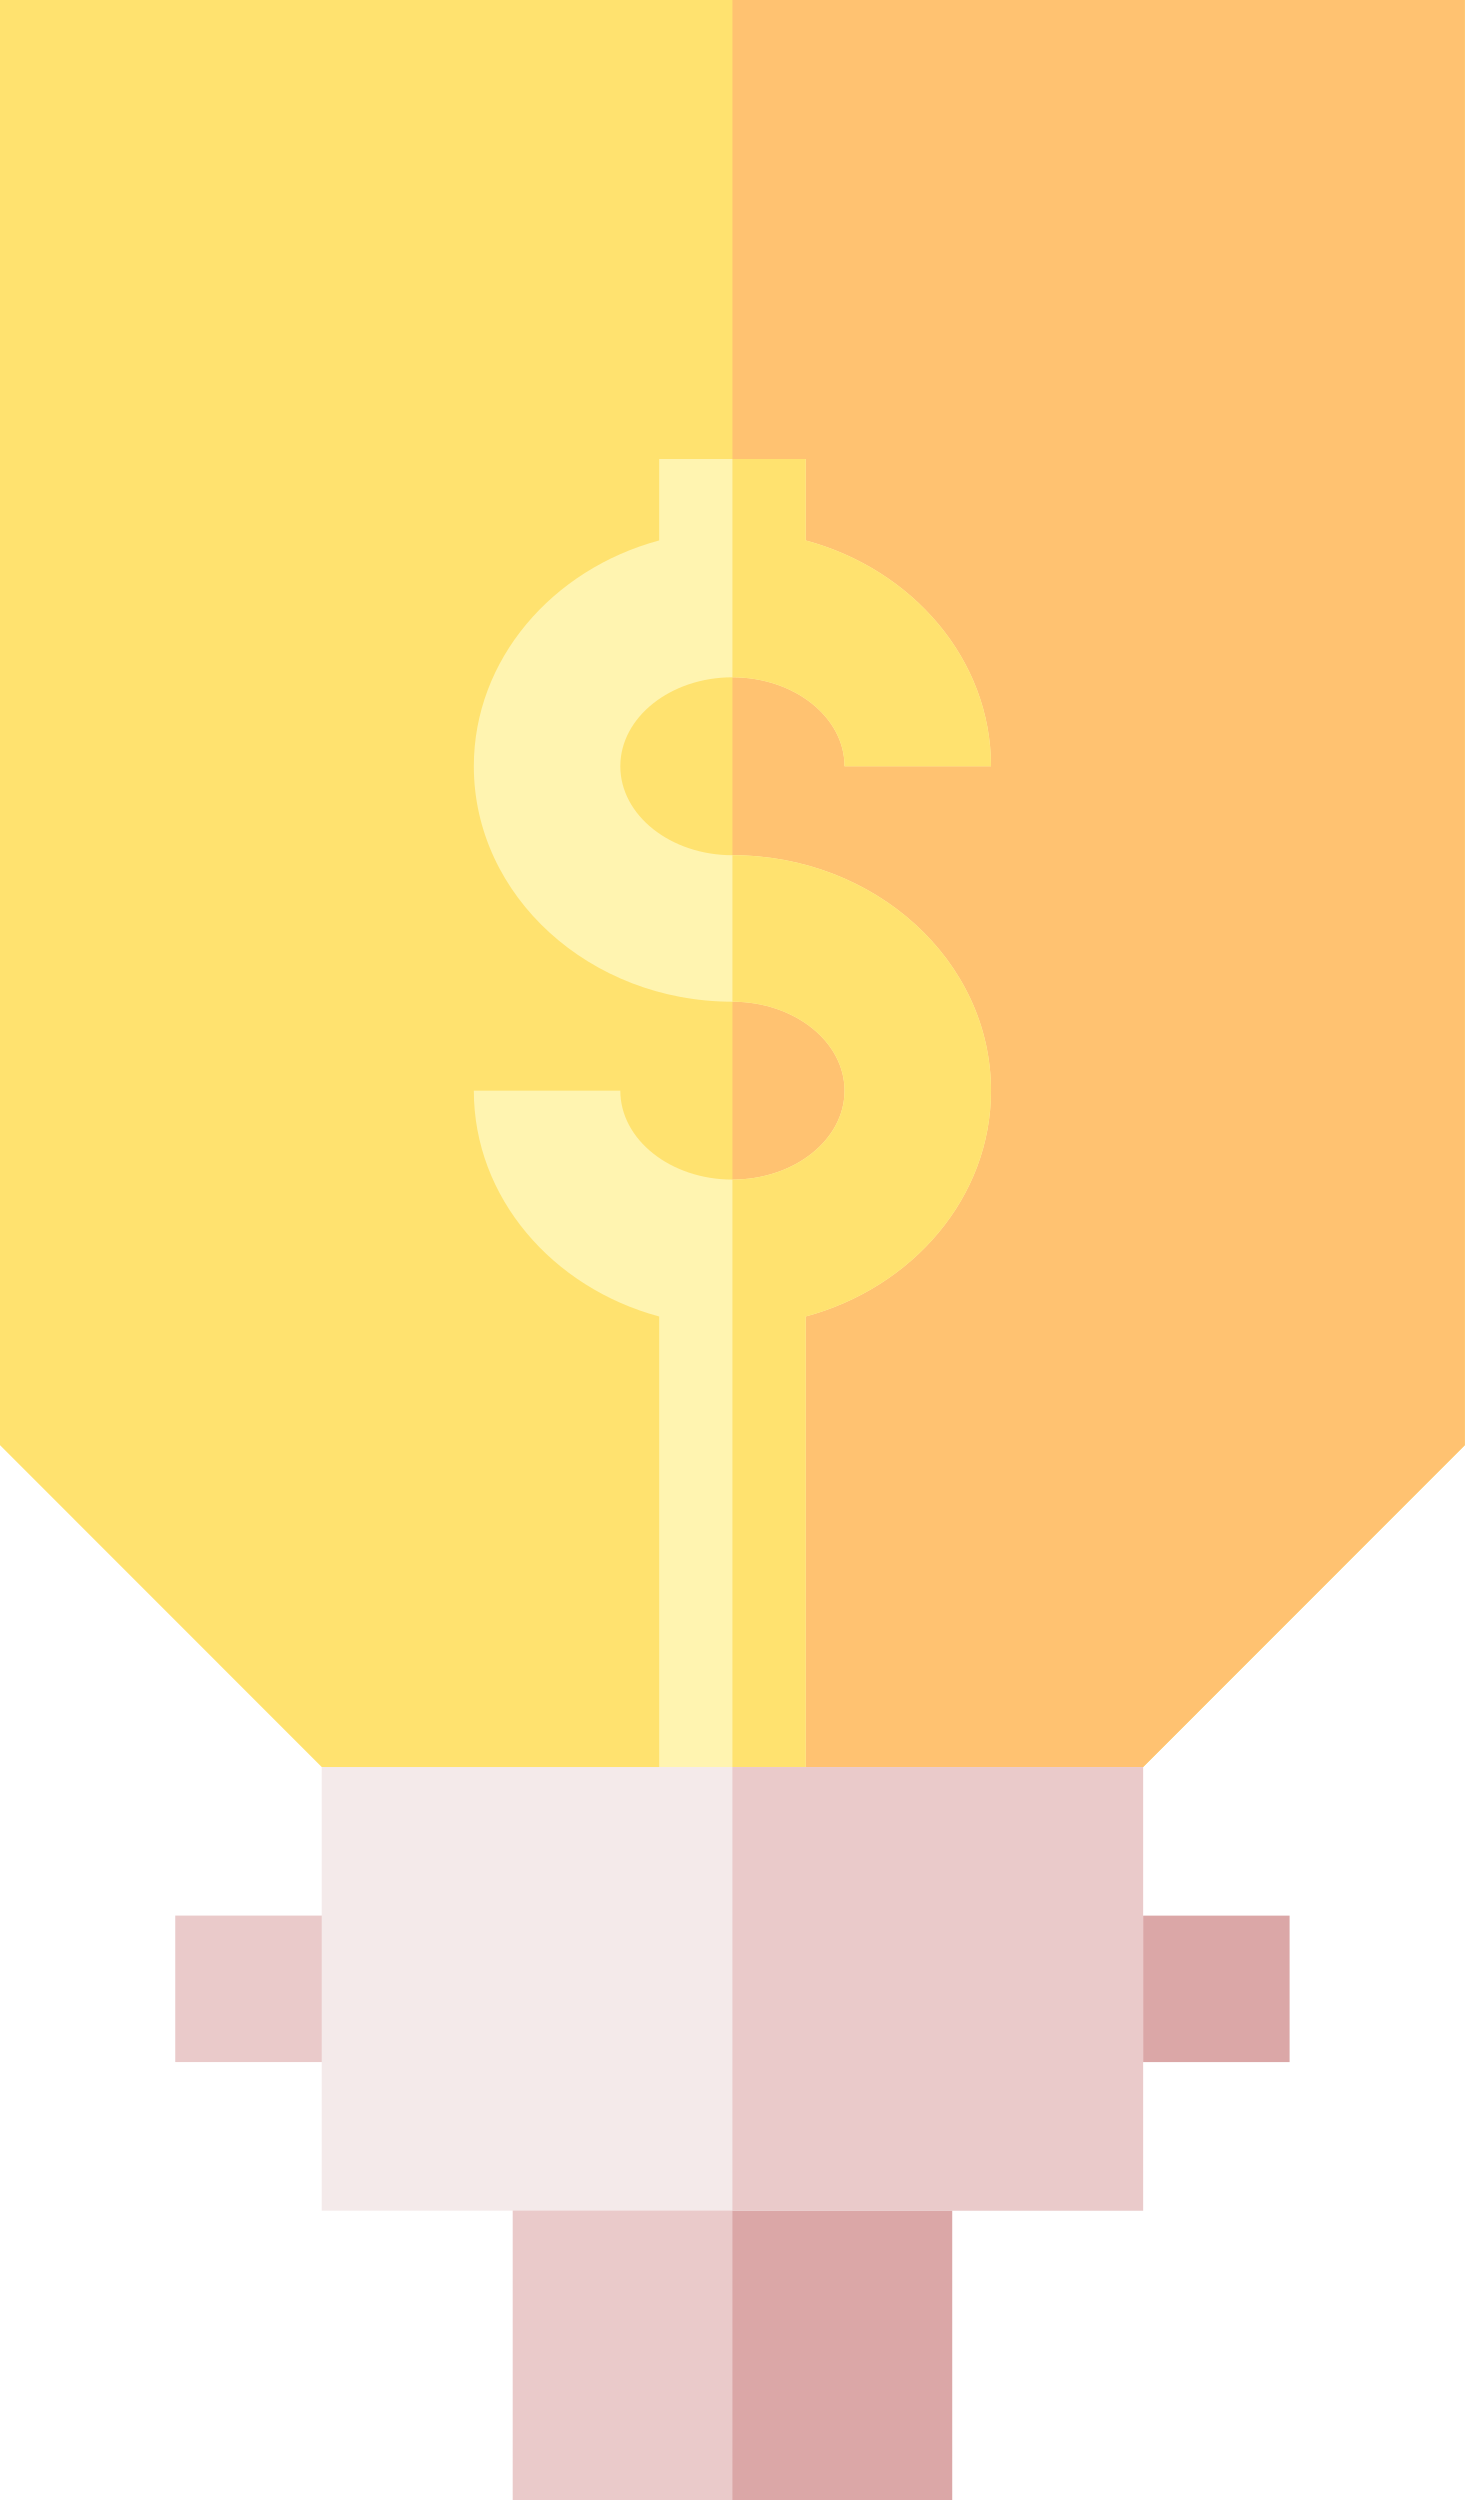
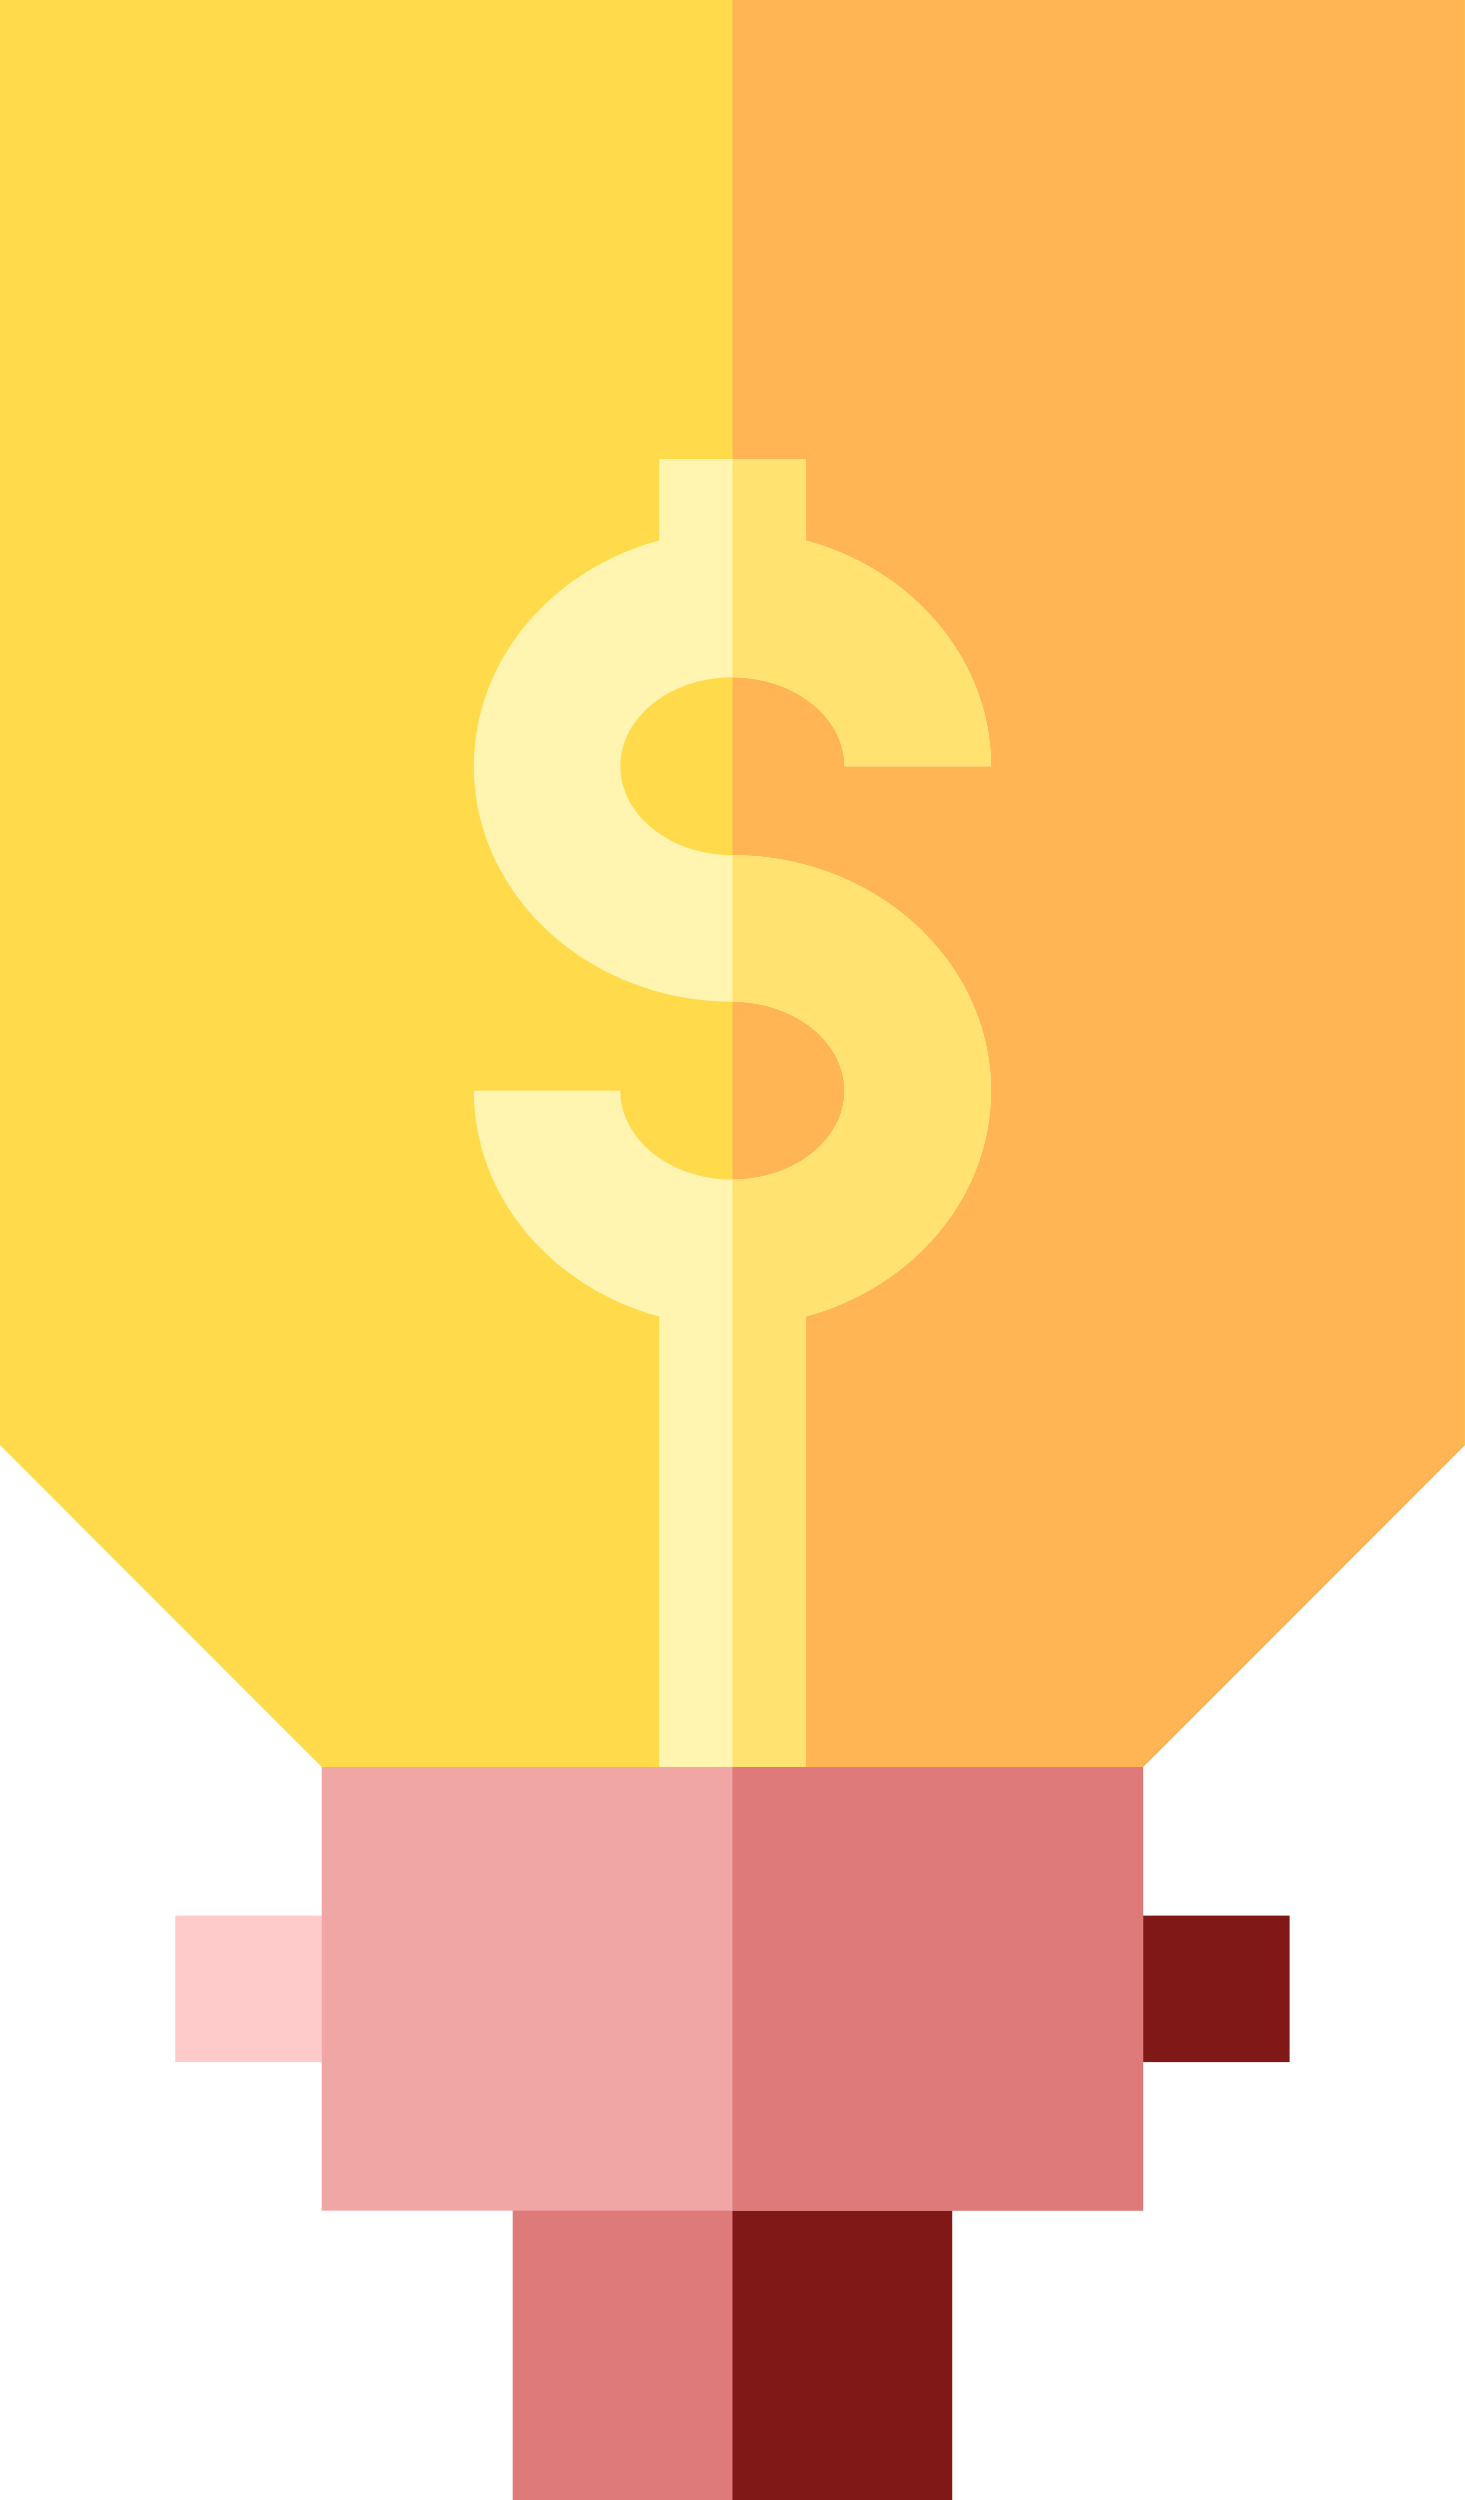
<svg xmlns="http://www.w3.org/2000/svg" width="300" height="512" viewBox="0 0 300 512">
-   <defs>
-     <style>.a{fill:#ffe26f;}.b{fill:#ffc271;}.c{fill:#fff4b0;}.d{fill:#eacaca;}.e{fill:#dba7a7;}.f{fill:#f4eaea;}</style>
-   </defs>
  <g transform="translate(-885 1274)">
-     <path class="a" d="M406,0V295.97l-65.89,65.92-84.11,20-84.11-20L106,295.97V0Z" transform="translate(779 -1274)" />
-     <path class="b" d="M406,0V295.97l-65.89,65.92-84.11,20V0Z" transform="translate(779 -1274)" />
-     <path class="c" d="M308.96,223.37c0,21.84-16.04,40.34-37.96,46.25V422.74H241V269.62c-21.92-5.91-37.96-24.41-37.96-46.25h30c0,10.04,10.3,18.21,22.96,18.21s22.96-8.17,22.96-18.21-10.3-18.22-22.96-18.22c-29.2,0-52.96-21.63-52.96-48.22,0-21.84,16.04-40.34,37.96-46.25V94h30v16.68c21.92,5.91,37.96,24.41,37.96,46.25h-30c0-10.04-10.3-18.22-22.96-18.22s-22.96,8.18-22.96,18.22,10.3,18.22,22.96,18.22C285.2,175.15,308.96,196.78,308.96,223.37Z" transform="translate(779 -1274)" />
+     <path d="M406,0V295.97l-65.89,65.92-84.11,20-84.11-20L106,295.97V0Z" transform="translate(779 -1274)" fill="#ffdb4b" />
+     <path d="M406,0V295.97l-65.89,65.92-84.11,20V0Z" transform="translate(779 -1274)" fill="#ffb554" />
+     <path d="M308.96,223.37c0,21.84-16.04,40.34-37.96,46.25V422.74H241V269.62c-21.92-5.91-37.96-24.41-37.96-46.25h30c0,10.04,10.3,18.21,22.96,18.21s22.96-8.17,22.96-18.21-10.3-18.22-22.96-18.22c-29.2,0-52.96-21.63-52.96-48.22,0-21.84,16.04-40.34,37.96-46.25V94h30v16.68c21.92,5.91,37.96,24.41,37.96,46.25h-30c0-10.04-10.3-18.22-22.96-18.22s-22.96,8.18-22.96,18.22,10.3,18.22,22.96,18.22C285.2,175.15,308.96,196.78,308.96,223.37Z" transform="translate(779 -1274)" fill="#fff4b0" />
    <g transform="translate(779 -1274)">
-       <path class="a" d="M308.96,223.37c0,21.84-16.04,40.34-37.96,46.25V422.74H256V241.58c12.66,0,22.96-8.17,22.96-18.21s-10.3-18.22-22.96-18.22v-30C285.2,175.15,308.96,196.78,308.96,223.37Z" />
-       <path class="a" d="M256,138.71V94h15v16.68c21.92,5.91,37.96,24.41,37.96,46.25h-30C278.96,146.89,268.66,138.71,256,138.71Z" />
+       <path d="M308.96,223.37c0,21.84-16.04,40.34-37.96,46.25V422.74H256V241.58c12.66,0,22.96-8.17,22.96-18.21s-10.3-18.22-22.96-18.22v-30C285.2,175.15,308.96,196.78,308.96,223.37Z" fill="#ffe26f" />
+       <path d="M256,138.71V94h15v16.68c21.92,5.91,37.96,24.41,37.96,46.25h-30C278.96,146.89,268.66,138.71,256,138.71Z" fill="#ffe26f" />
    </g>
-     <path class="d" d="M211,422.74h90V512H211Z" transform="translate(779 -1274)" />
-     <path class="e" d="M256,422.74h45V512H256Z" transform="translate(779 -1274)" />
+     <path d="M211,422.74h90V512H211Z" transform="translate(779 -1274)" fill="#df7a7a" />
+     <path d="M256,422.74h45V512H256Z" transform="translate(779 -1274)" fill="#811818" />
    <g transform="translate(779 -1274)">
-       <path class="d" d="M141.89,392.311h50v30h-50Z" />
-       <path class="e" d="M320.11,392.319h50v30h-50Z" />
+       <path d="M141.89,392.311h50v30h-50Z" fill="#ffcaca" />
+       <path d="M320.11,392.319h50v30h-50Z" fill="#811818" />
    </g>
-     <path class="f" d="M171.89,361.89H340.11v90.85H171.89Z" transform="translate(779 -1274)" />
-     <path class="d" d="M256,361.89H340.11v90.85H256Z" transform="translate(779 -1274)" />
+     <path d="M171.89,361.89H340.11v90.85H171.89Z" transform="translate(779 -1274)" fill="#f1a6a6" />
+     <path d="M256,361.89H340.11v90.85H256Z" transform="translate(779 -1274)" fill="#df7a7a" />
  </g>
</svg>
